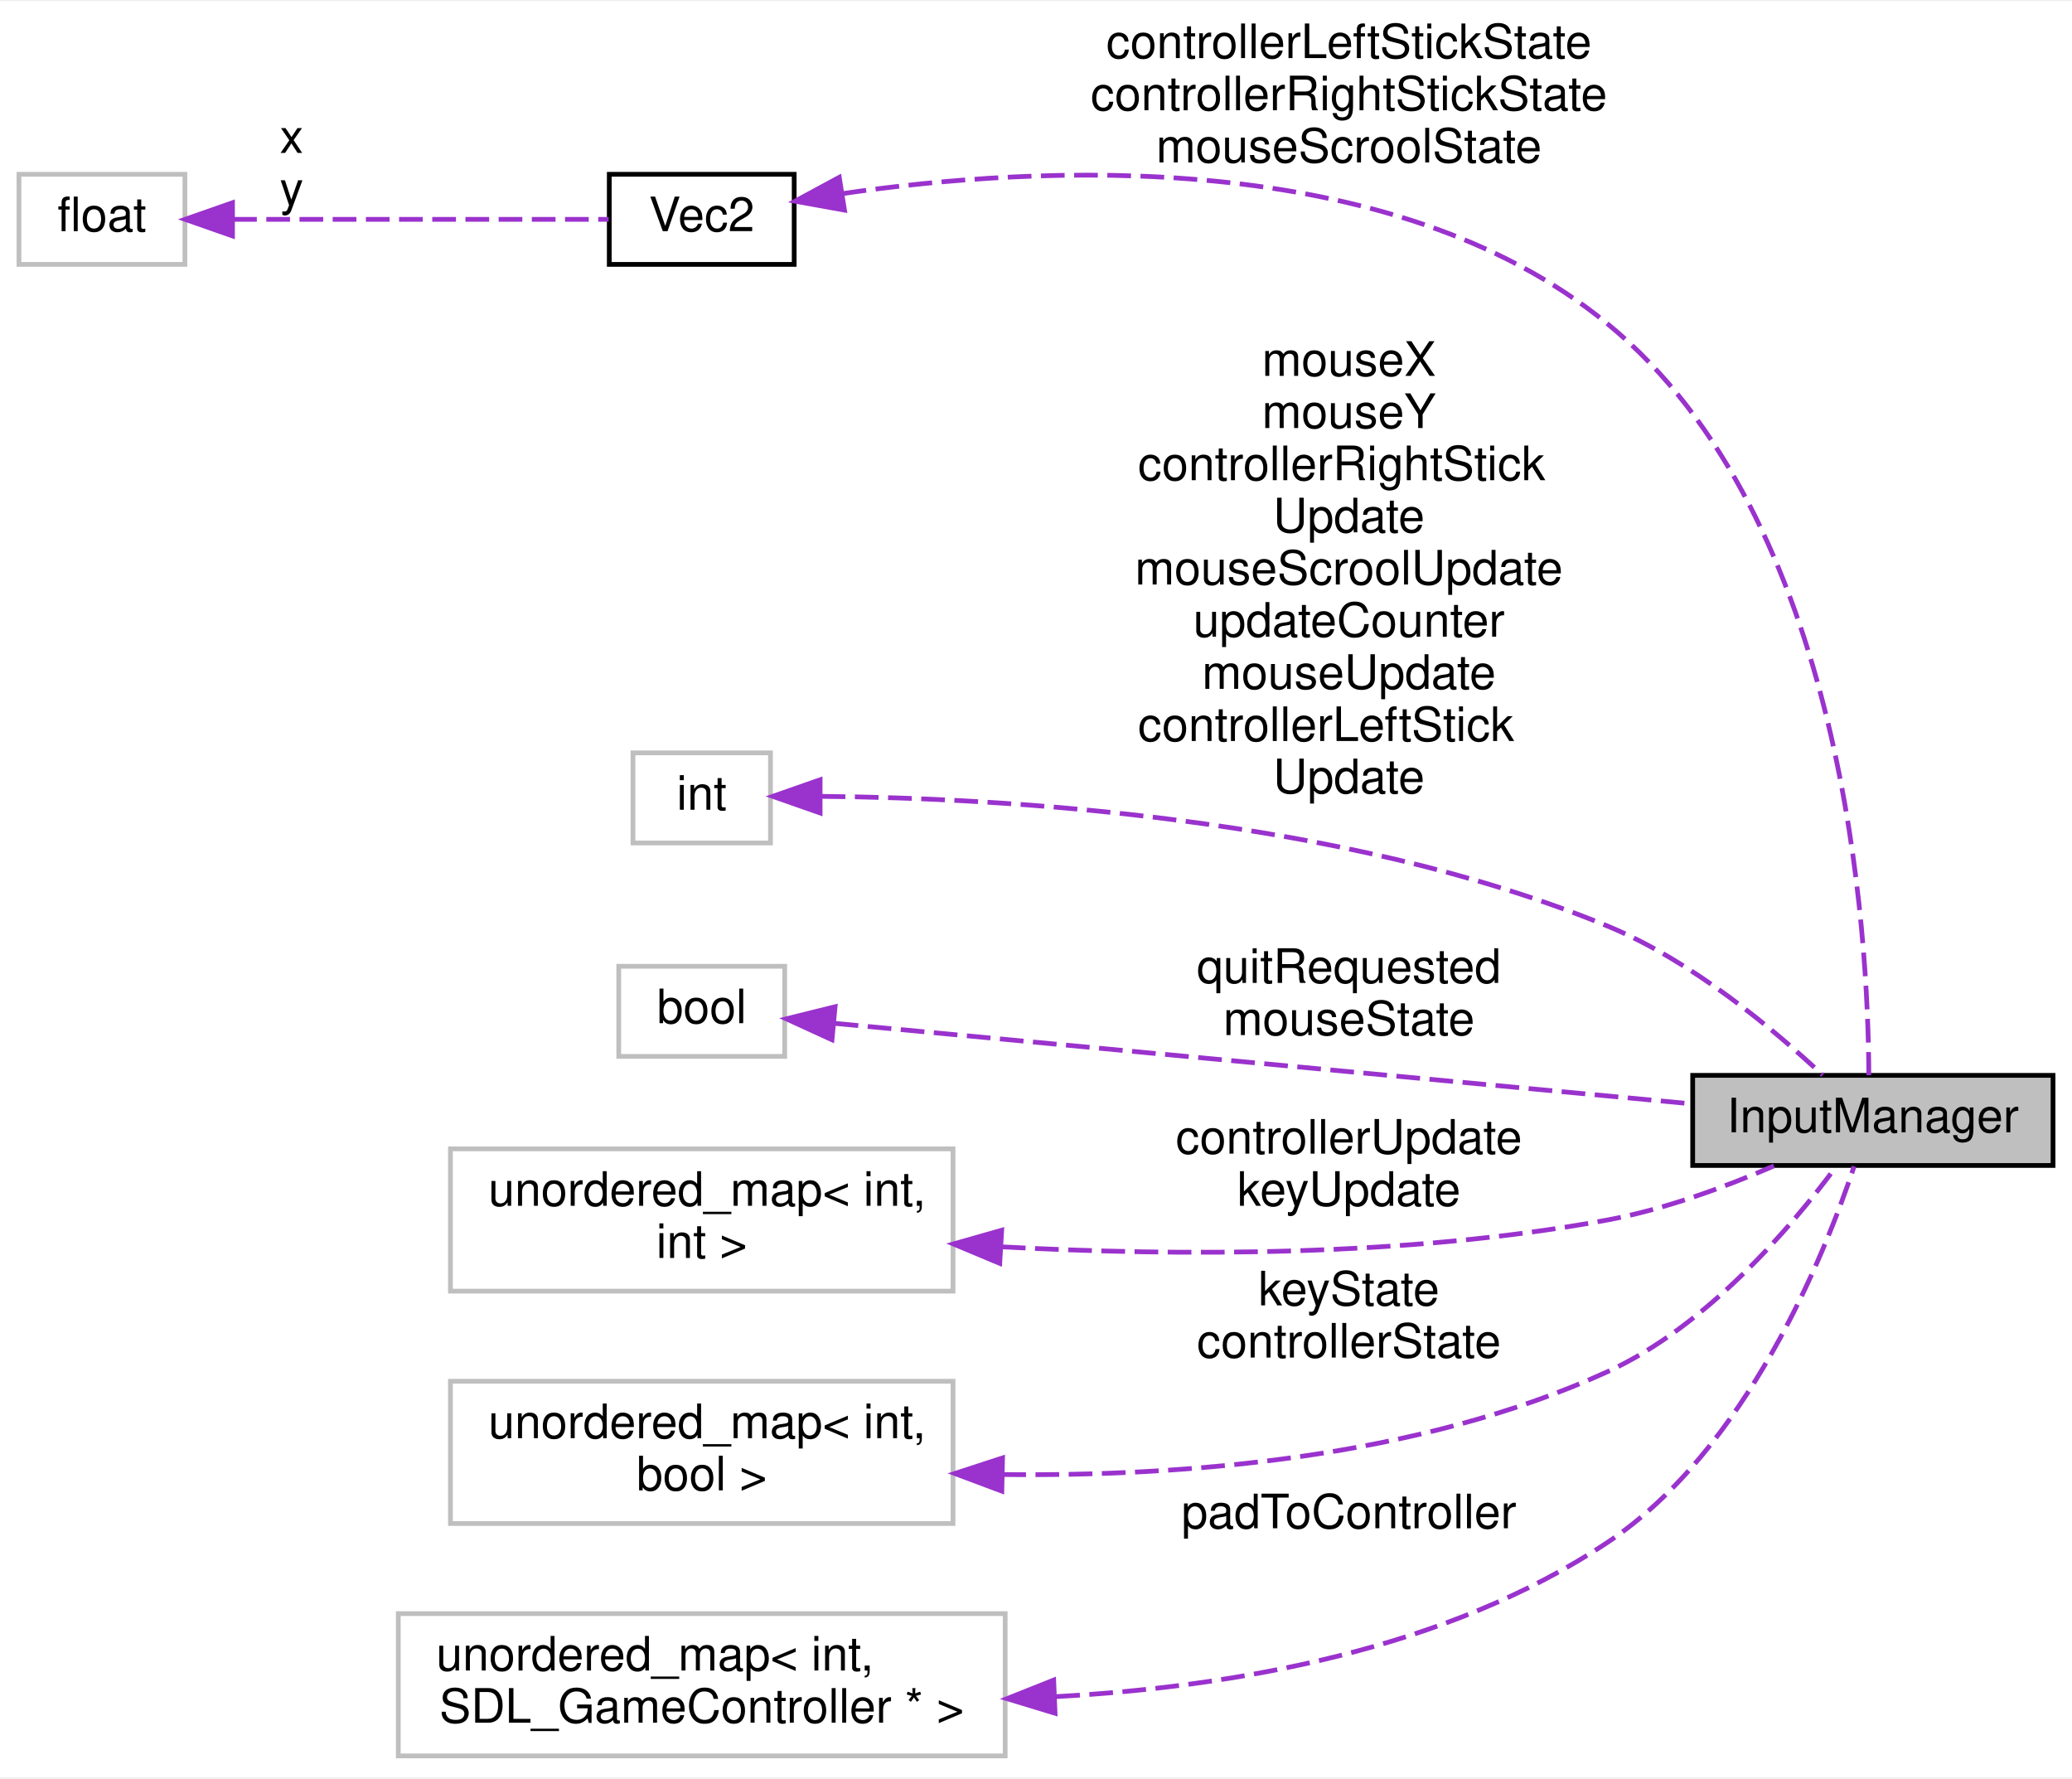
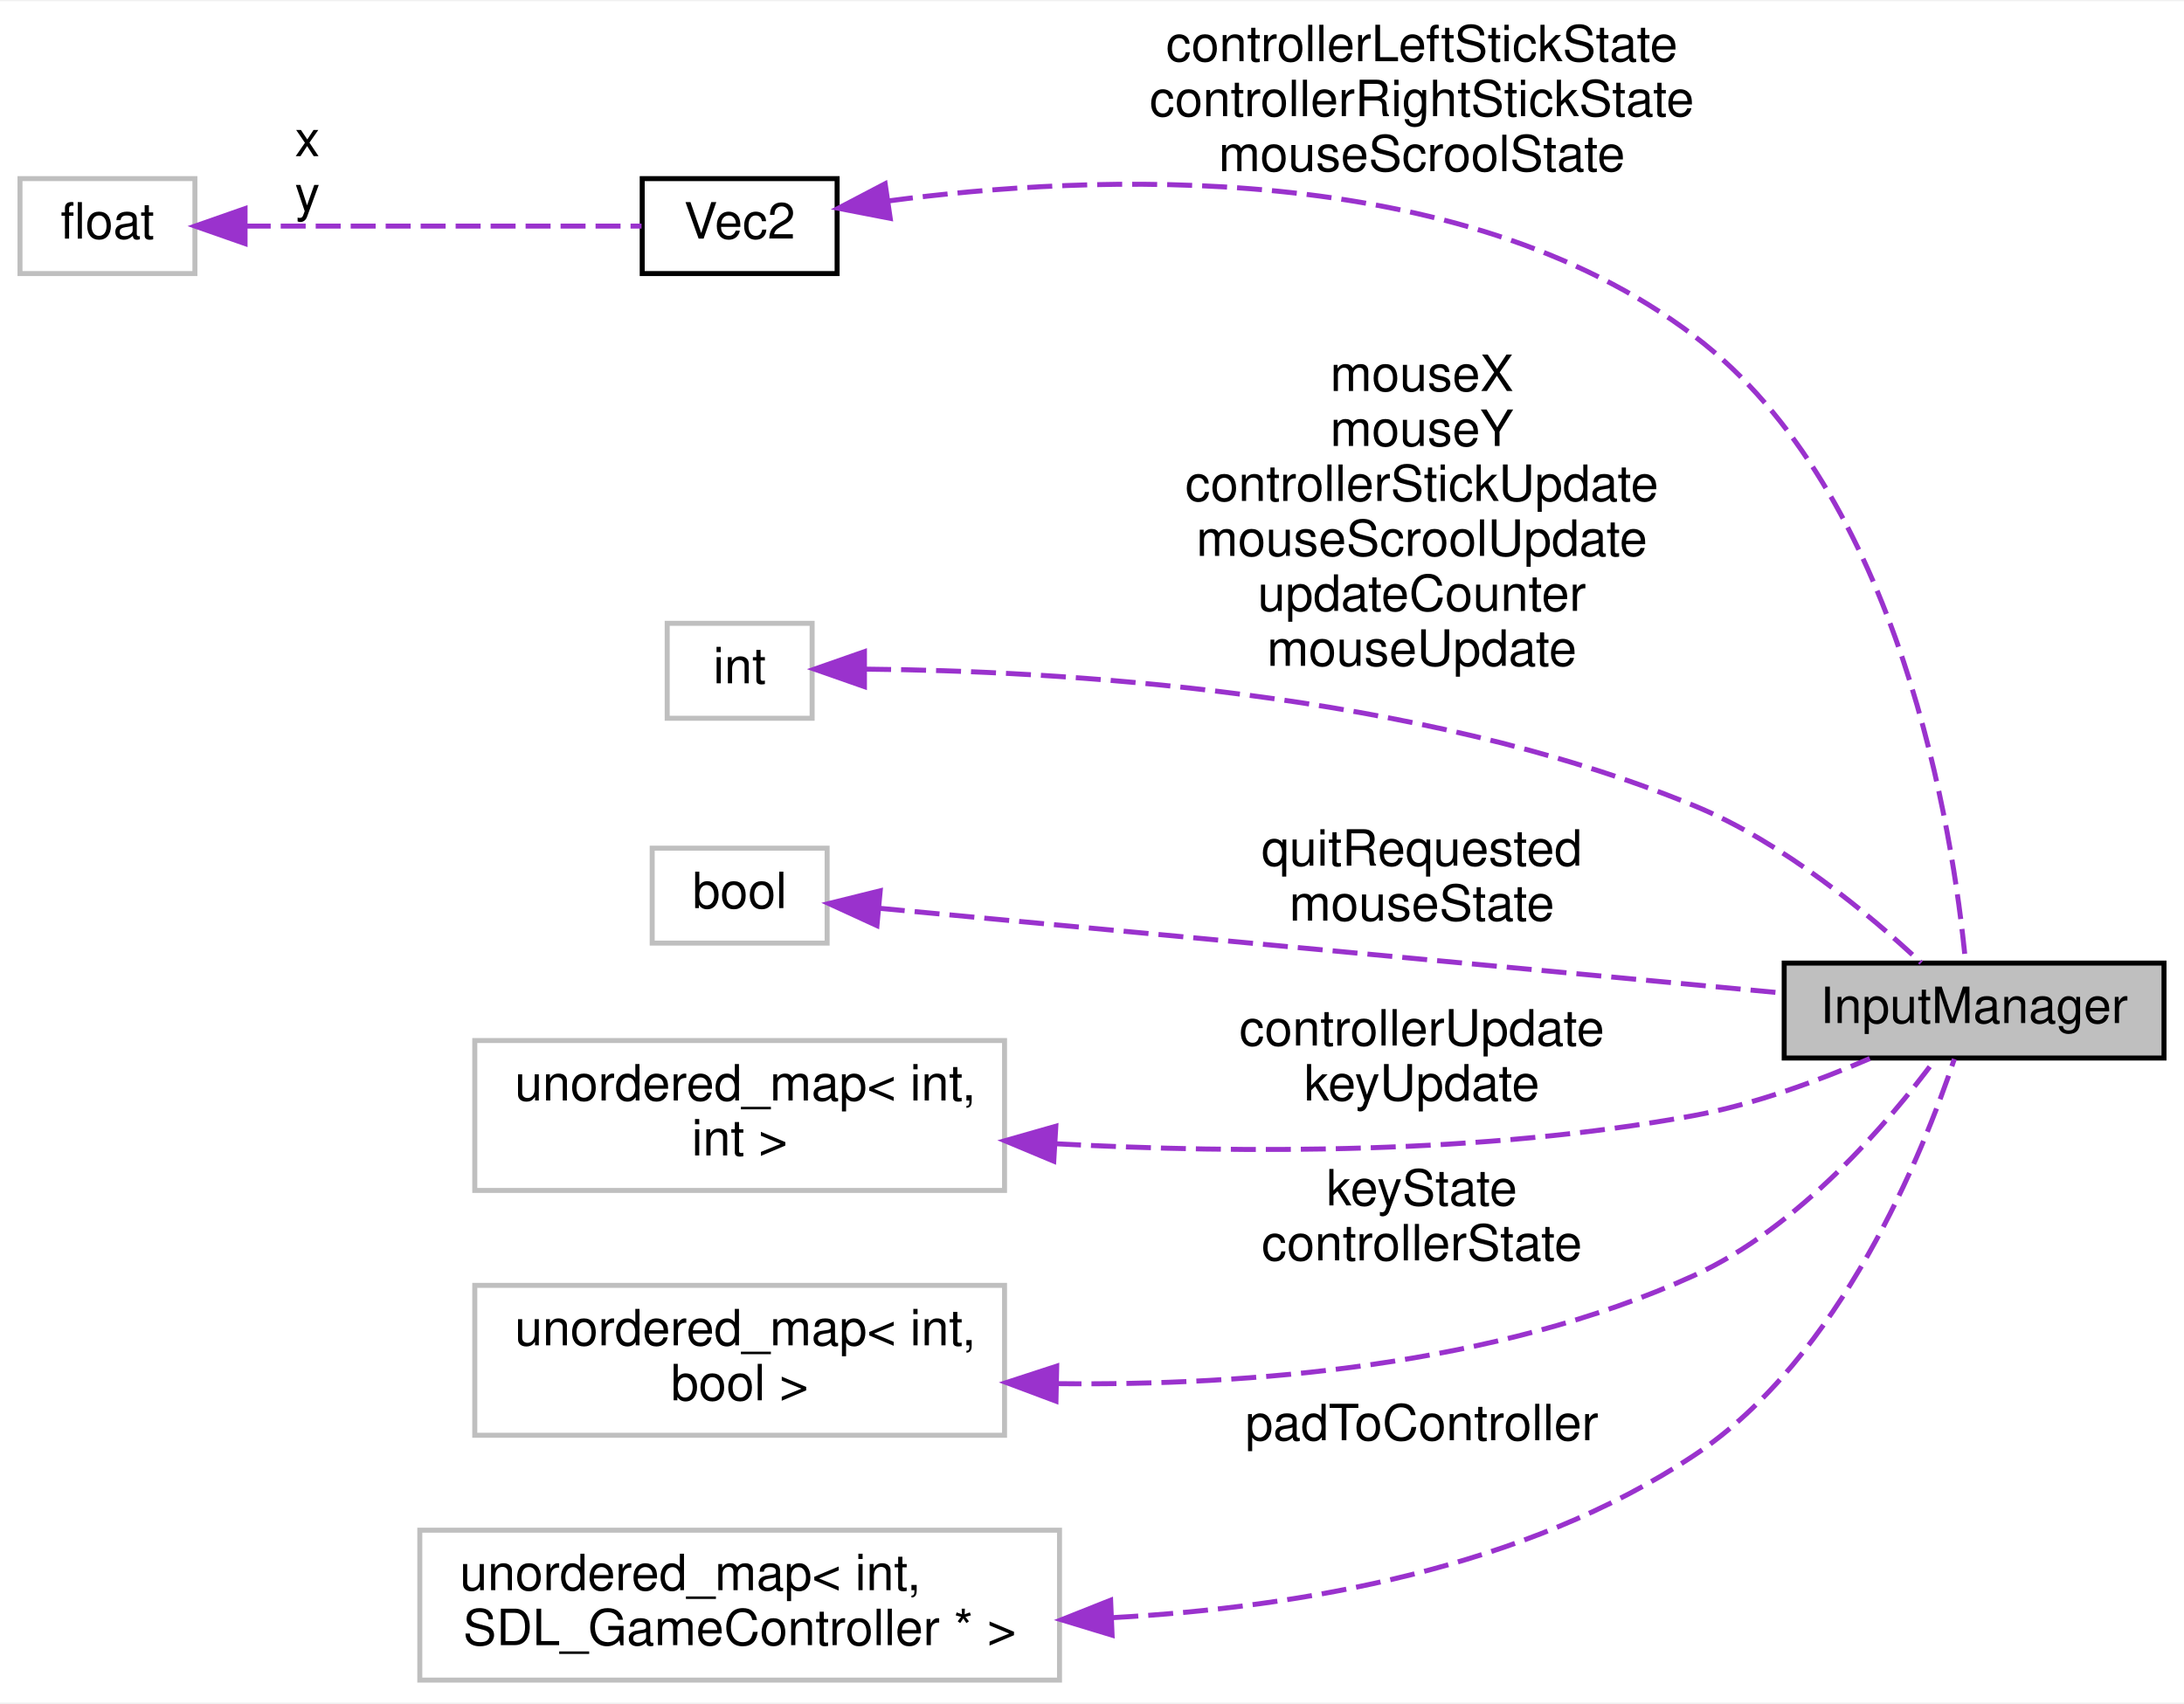
- <svg xmlns="http://www.w3.org/2000/svg" xmlns:xlink="http://www.w3.org/1999/xlink" width="437pt" height="375pt" viewBox="0.00 0.00 437.00 374.50">
-   <g id="graph0" class="graph" transform="scale(1 1) rotate(0) translate(4 370.5)">
-     <polygon fill="white" stroke="none" points="-4,4 -4,-370.5 433,-370.5 433,4 -4,4" />
+ <svg xmlns="http://www.w3.org/2000/svg" xmlns:xlink="http://www.w3.org/1999/xlink" width="437pt" height="341pt" viewBox="0.00 0.00 437.00 340.50">
+   <g id="graph0" class="graph" transform="scale(1 1) rotate(0) translate(4 336.5)">
+     <polygon fill="white" stroke="none" points="-4,4 -4,-336.5 433,-336.5 433,4 -4,4" />
    <g id="node1" class="node">
      <polygon fill="#bfbfbf" stroke="black" points="353,-125 353,-144 429,-144 429,-125 353,-125" />
      <text text-anchor="middle" x="391" y="-132" font-family="Helvetica,sans-Serif" font-size="10.00">InputManager</text>
    </g>
    <g id="node2" class="node">
      <g id="a_node2">
        <a xlink:href="classVec2.html" target="_top" xlink:title="Classe que modela um vetor(no sentido físico) ">
-           <polygon fill="white" stroke="black" points="124.5,-315 124.5,-334 163.5,-334 163.5,-315 124.5,-315" />
-           <text text-anchor="middle" x="144" y="-322" font-family="Helvetica,sans-Serif" font-size="10.00">Vec2</text>
+           <polygon fill="white" stroke="black" points="124.5,-282 124.5,-301 163.5,-301 163.5,-282 124.5,-282" />
+           <text text-anchor="middle" x="144" y="-289" font-family="Helvetica,sans-Serif" font-size="10.00">Vec2</text>
        </a>
      </g>
    </g>
    <g id="edge1" class="edge">
-       <path fill="none" stroke="#9a32cd" stroke-dasharray="5,2" d="M173.73,-329.931C214.41,-335.874 288.962,-340.1 335,-302.5 385.392,-261.344 390.041,-173.14 390.15,-144.035" />
-       <polygon fill="#9a32cd" stroke="#9a32cd" points="174.107,-326.446 163.68,-328.325 173.002,-333.359 174.107,-326.446" />
-       <text text-anchor="middle" x="280.5" y="-358.5" font-family="Helvetica,sans-Serif" font-size="10.00"> controllerLeftStickState</text>
-       <text text-anchor="middle" x="280.5" y="-347.5" font-family="Helvetica,sans-Serif" font-size="10.00">controllerRightStickState</text>
-       <text text-anchor="middle" x="280.5" y="-336.5" font-family="Helvetica,sans-Serif" font-size="10.00">mouseScroolState</text>
+       <path fill="none" stroke="#9a32cd" stroke-dasharray="5,2" d="M173.688,-296.525C214.01,-301.902 287.787,-305.362 335,-269.5 376.516,-237.966 386.831,-169.766 389.276,-144.329" />
+       <polygon fill="#9a32cd" stroke="#9a32cd" points="174.125,-293.052 163.723,-295.065 173.11,-299.978 174.125,-293.052" />
+       <text text-anchor="middle" x="280.5" y="-324.5" font-family="Helvetica,sans-Serif" font-size="10.00"> controllerLeftStickState</text>
+       <text text-anchor="middle" x="280.5" y="-313.5" font-family="Helvetica,sans-Serif" font-size="10.00">controllerRightStickState</text>
+       <text text-anchor="middle" x="280.5" y="-302.5" font-family="Helvetica,sans-Serif" font-size="10.00">mouseScroolState</text>
    </g>
    <g id="node3" class="node">
-       <polygon fill="white" stroke="#bfbfbf" points="0,-315 0,-334 35,-334 35,-315 0,-315" />
-       <text text-anchor="middle" x="17.5" y="-322" font-family="Helvetica,sans-Serif" font-size="10.00">float</text>
+       <polygon fill="white" stroke="#bfbfbf" points="0,-282 0,-301 35,-301 35,-282 0,-282" />
+       <text text-anchor="middle" x="17.5" y="-289" font-family="Helvetica,sans-Serif" font-size="10.00">float</text>
    </g>
    <g id="edge2" class="edge">
-       <path fill="none" stroke="#9a32cd" stroke-dasharray="5,2" d="M45.166,-324.5C69.014,-324.5 103.354,-324.5 124.366,-324.5" />
-       <polygon fill="#9a32cd" stroke="#9a32cd" points="45.033,-321 35.033,-324.5 45.033,-328 45.033,-321" />
-       <text text-anchor="middle" x="57.5" y="-338.5" font-family="Helvetica,sans-Serif" font-size="10.00"> x</text>
-       <text text-anchor="middle" x="57.5" y="-327.5" font-family="Helvetica,sans-Serif" font-size="10.00">y</text>
+       <path fill="none" stroke="#9a32cd" stroke-dasharray="5,2" d="M45.166,-291.5C69.014,-291.5 103.354,-291.5 124.366,-291.5" />
+       <polygon fill="#9a32cd" stroke="#9a32cd" points="45.033,-288 35.033,-291.5 45.033,-295 45.033,-288" />
+       <text text-anchor="middle" x="57.5" y="-305.5" font-family="Helvetica,sans-Serif" font-size="10.00"> x</text>
+       <text text-anchor="middle" x="57.5" y="-294.5" font-family="Helvetica,sans-Serif" font-size="10.00">y</text>
    </g>
    <g id="node4" class="node">
      <polygon fill="white" stroke="#bfbfbf" points="129.5,-193 129.5,-212 158.5,-212 158.5,-193 129.5,-193" />
      <text text-anchor="middle" x="144" y="-200" font-family="Helvetica,sans-Serif" font-size="10.00">int</text>
    </g>
    <g id="edge3" class="edge">
      <path fill="none" stroke="#9a32cd" stroke-dasharray="5,2" d="M169.3,-202.828C206.431,-202.51 278.888,-198.623 335,-175.5 352.839,-168.149 370.125,-153.683 380.415,-144.051" />
      <polygon fill="#9a32cd" stroke="#9a32cd" points="168.967,-199.328 158.968,-202.83 168.968,-206.328 168.967,-199.328" />
-       <text text-anchor="middle" x="280.5" y="-291.5" font-family="Helvetica,sans-Serif" font-size="10.00"> mouseX</text>
-       <text text-anchor="middle" x="280.5" y="-280.5" font-family="Helvetica,sans-Serif" font-size="10.00">mouseY</text>
-       <text text-anchor="start" x="236" y="-269.5" font-family="Helvetica,sans-Serif" font-size="10.00">controllerRightStick</text>
-       <text text-anchor="middle" x="280.5" y="-258.5" font-family="Helvetica,sans-Serif" font-size="10.00">Update</text>
-       <text text-anchor="middle" x="280.5" y="-247.5" font-family="Helvetica,sans-Serif" font-size="10.00">mouseScroolUpdate</text>
-       <text text-anchor="middle" x="280.5" y="-236.5" font-family="Helvetica,sans-Serif" font-size="10.00">updateCounter</text>
-       <text text-anchor="middle" x="280.5" y="-225.5" font-family="Helvetica,sans-Serif" font-size="10.00">mouseUpdate</text>
-       <text text-anchor="start" x="236" y="-214.5" font-family="Helvetica,sans-Serif" font-size="10.00">controllerLeftStick</text>
-       <text text-anchor="middle" x="280.5" y="-203.5" font-family="Helvetica,sans-Serif" font-size="10.00">Update</text>
+       <text text-anchor="middle" x="280.5" y="-258.5" font-family="Helvetica,sans-Serif" font-size="10.00"> mouseX</text>
+       <text text-anchor="middle" x="280.5" y="-247.5" font-family="Helvetica,sans-Serif" font-size="10.00">mouseY</text>
+       <text text-anchor="middle" x="280.5" y="-236.5" font-family="Helvetica,sans-Serif" font-size="10.00">controllerStickUpdate</text>
+       <text text-anchor="middle" x="280.5" y="-225.5" font-family="Helvetica,sans-Serif" font-size="10.00">mouseScroolUpdate</text>
+       <text text-anchor="middle" x="280.5" y="-214.5" font-family="Helvetica,sans-Serif" font-size="10.00">updateCounter</text>
+       <text text-anchor="middle" x="280.5" y="-203.5" font-family="Helvetica,sans-Serif" font-size="10.00">mouseUpdate</text>
    </g>
    <g id="node5" class="node">
      <polygon fill="white" stroke="#bfbfbf" points="126.5,-148 126.5,-167 161.5,-167 161.5,-148 126.5,-148" />
      <text text-anchor="middle" x="144" y="-155" font-family="Helvetica,sans-Serif" font-size="10.00">bool</text>
    </g>
    <g id="edge4" class="edge">
      <path fill="none" stroke="#9a32cd" stroke-dasharray="5,2" d="M172.039,-154.962C215.997,-150.835 303.044,-142.663 352.802,-137.992" />
      <polygon fill="#9a32cd" stroke="#9a32cd" points="171.469,-151.5 161.84,-155.919 172.123,-158.469 171.469,-151.5" />
      <text text-anchor="middle" x="280.5" y="-163.5" font-family="Helvetica,sans-Serif" font-size="10.00"> quitRequested</text>
      <text text-anchor="middle" x="280.5" y="-152.5" font-family="Helvetica,sans-Serif" font-size="10.00">mouseState</text>
    </g>
    <g id="node6" class="node">
      <polygon fill="white" stroke="#bfbfbf" points="91,-98.5 91,-128.5 197,-128.5 197,-98.5 91,-98.5" />
      <text text-anchor="start" x="99" y="-116.5" font-family="Helvetica,sans-Serif" font-size="10.00">unordered_map&lt; int,</text>
      <text text-anchor="middle" x="144" y="-105.5" font-family="Helvetica,sans-Serif" font-size="10.00"> int &gt;</text>
    </g>
    <g id="edge5" class="edge">
      <path fill="none" stroke="#9a32cd" stroke-dasharray="5,2" d="M207.301,-107.839C244.643,-105.844 292.895,-105.735 335,-113.5 347.062,-115.724 359.901,-120.478 370.138,-124.9" />
      <polygon fill="#9a32cd" stroke="#9a32cd" points="206.847,-104.359 197.073,-108.446 207.263,-111.347 206.847,-104.359" />
      <text text-anchor="middle" x="280.5" y="-127.5" font-family="Helvetica,sans-Serif" font-size="10.00"> controllerUpdate</text>
      <text text-anchor="middle" x="280.5" y="-116.5" font-family="Helvetica,sans-Serif" font-size="10.00">keyUpdate</text>
    </g>
    <g id="node7" class="node">
      <polygon fill="white" stroke="#bfbfbf" points="91,-49.5 91,-79.5 197,-79.5 197,-49.5 91,-49.5" />
      <text text-anchor="start" x="99" y="-67.5" font-family="Helvetica,sans-Serif" font-size="10.00">unordered_map&lt; int,</text>
      <text text-anchor="middle" x="144" y="-56.5" font-family="Helvetica,sans-Serif" font-size="10.00"> bool &gt;</text>
    </g>
    <g id="edge6" class="edge">
      <path fill="none" stroke="#9a32cd" stroke-dasharray="5,2" d="M207.391,-59.831C245.816,-59.389 295.172,-63.328 335,-81.5 355.991,-91.078 373.856,-112.12 383.147,-124.618" />
      <polygon fill="#9a32cd" stroke="#9a32cd" points="207.289,-56.332 197.367,-60.047 207.44,-63.331 207.289,-56.332" />
      <text text-anchor="middle" x="280.5" y="-95.5" font-family="Helvetica,sans-Serif" font-size="10.00"> keyState</text>
      <text text-anchor="middle" x="280.5" y="-84.5" font-family="Helvetica,sans-Serif" font-size="10.00">controllerState</text>
    </g>
    <g id="node8" class="node">
      <polygon fill="white" stroke="#bfbfbf" points="80,-0.5 80,-30.5 208,-30.5 208,-0.5 80,-0.5" />
      <text text-anchor="start" x="88" y="-18.5" font-family="Helvetica,sans-Serif" font-size="10.00">unordered_map&lt; int,</text>
      <text text-anchor="middle" x="144" y="-7.5" font-family="Helvetica,sans-Serif" font-size="10.00"> SDL_GameController * &gt;</text>
    </g>
    <g id="edge7" class="edge">
      <path fill="none" stroke="#9a32cd" stroke-dasharray="5,2" d="M218.766,-13.007C256.315,-15.062 301.069,-22.932 335,-45.5 364.34,-65.015 380.797,-106.063 387.047,-124.802" />
      <polygon fill="#9a32cd" stroke="#9a32cd" points="218.518,-9.493 208.381,-12.573 218.227,-16.487 218.518,-9.493" />
      <text text-anchor="middle" x="280.5" y="-48.5" font-family="Helvetica,sans-Serif" font-size="10.00"> padToController</text>
    </g>
  </g>
</svg>
